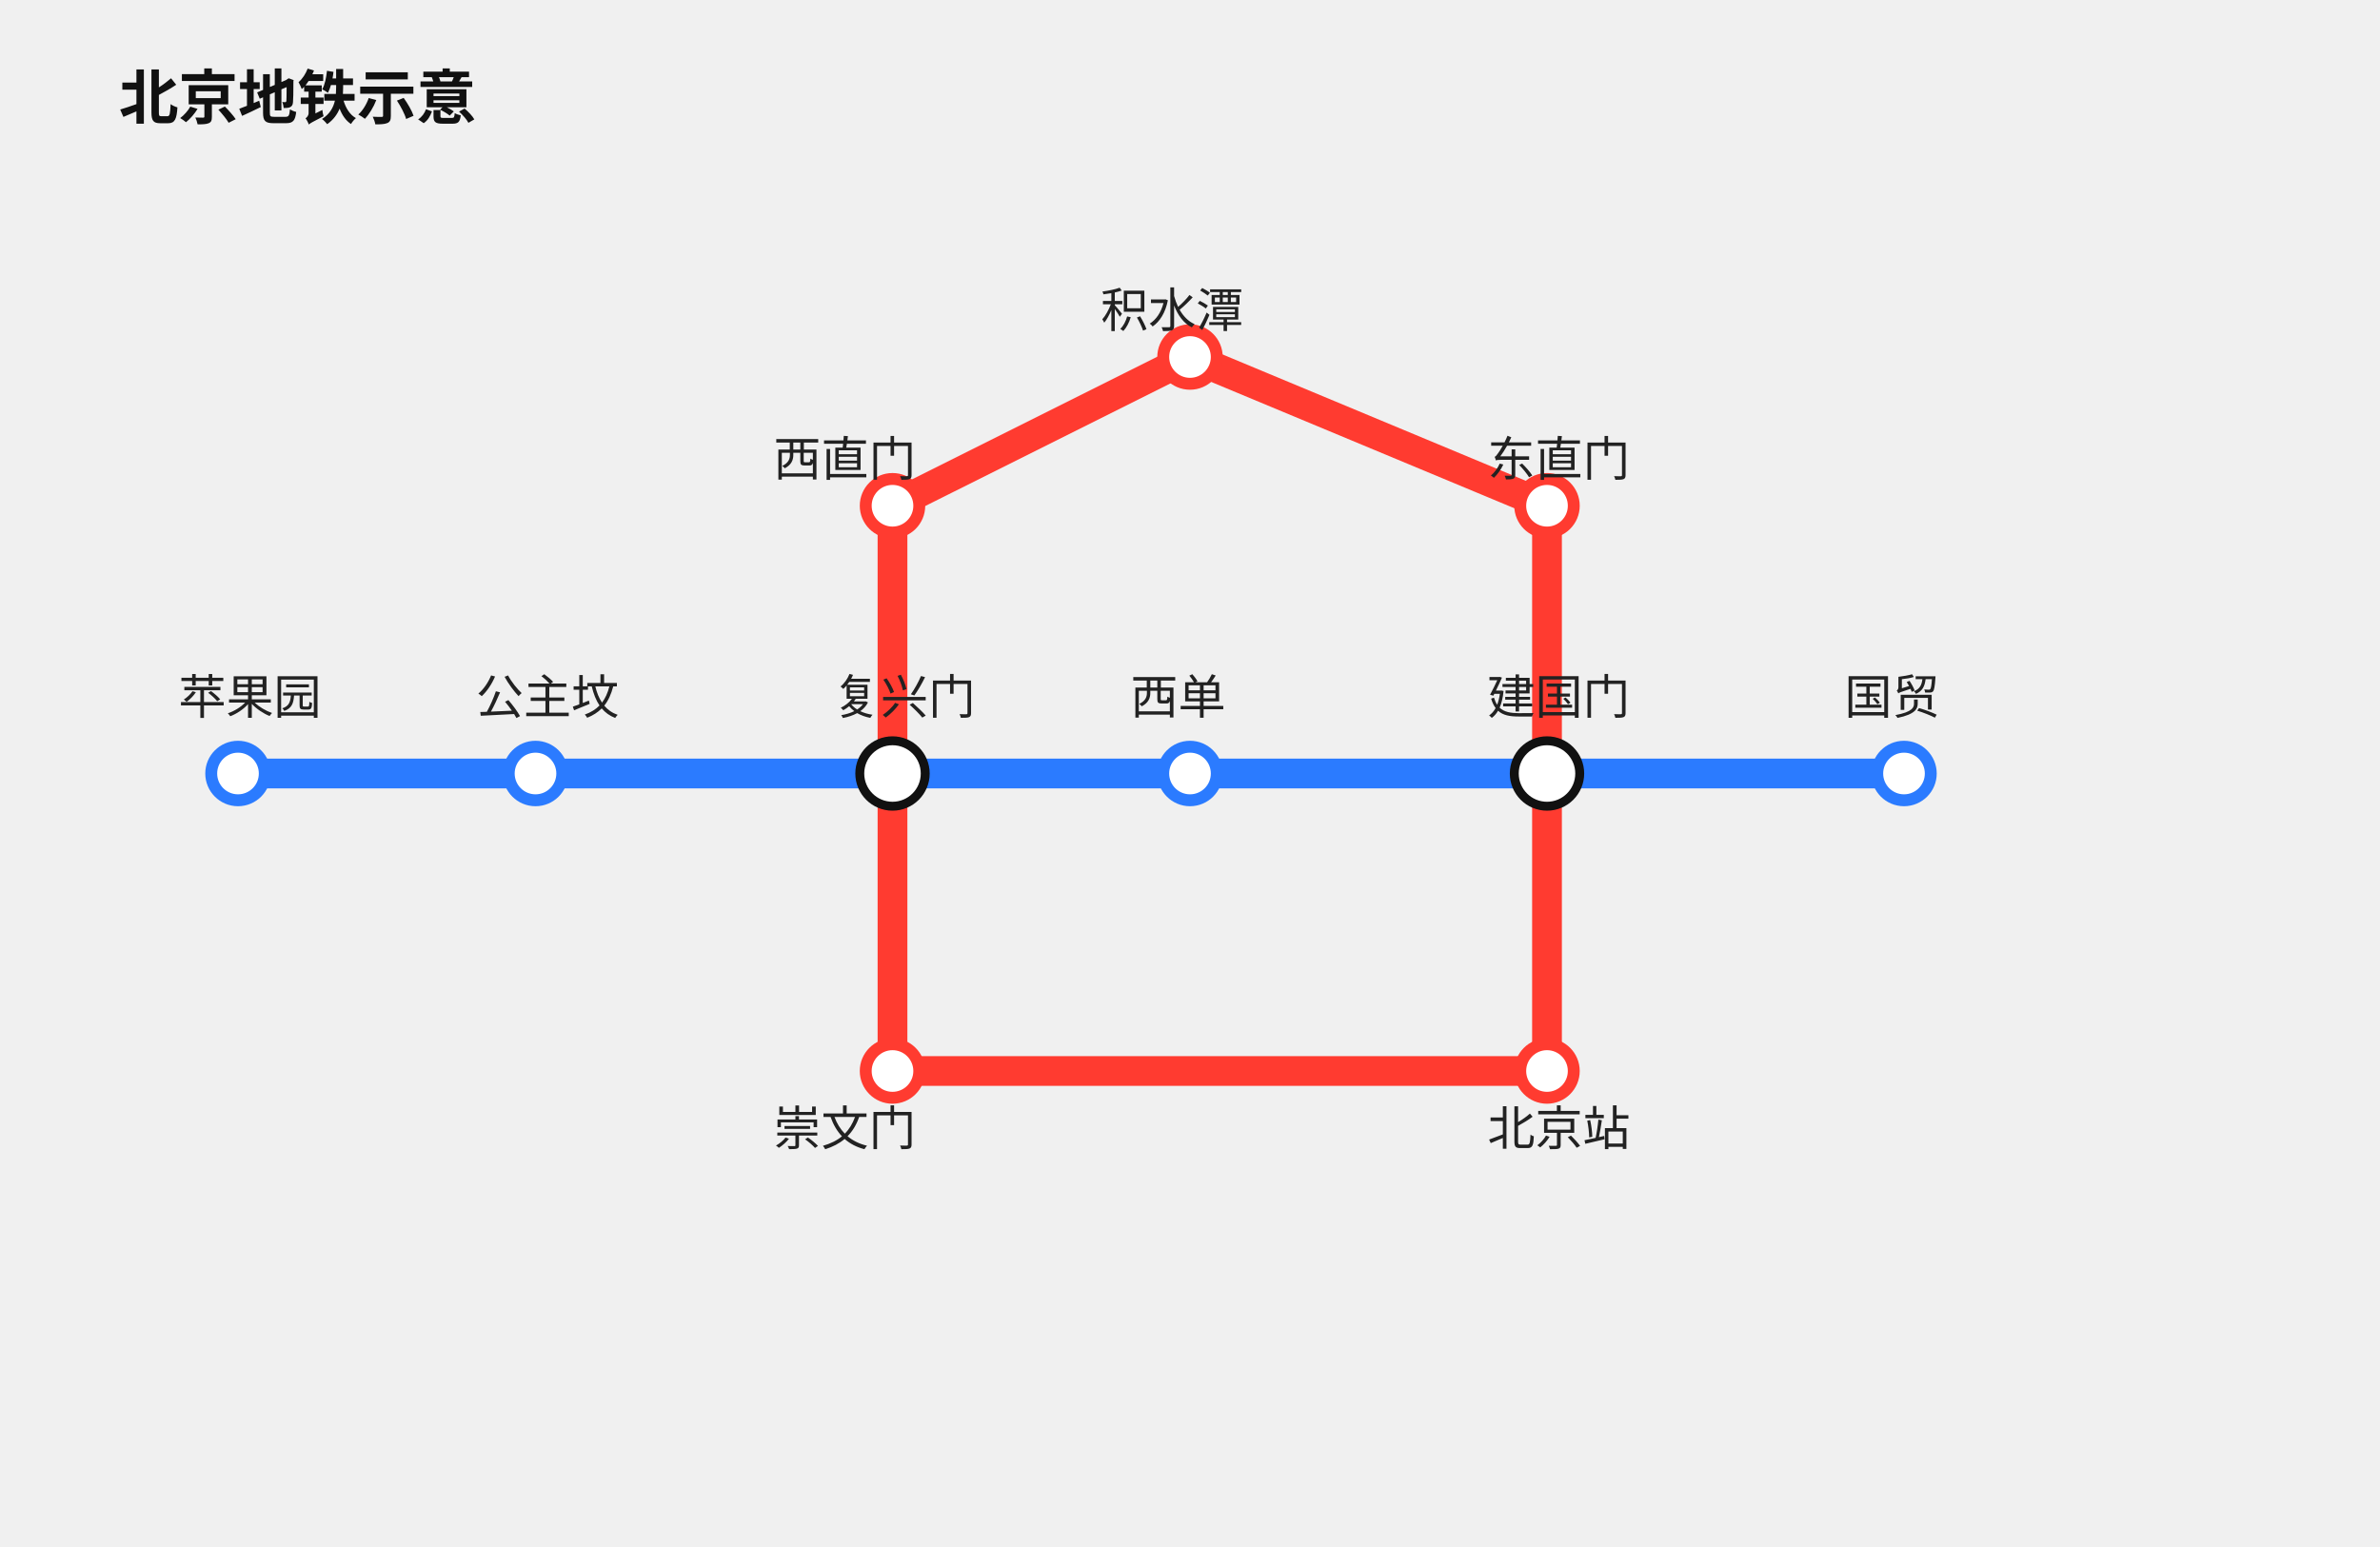
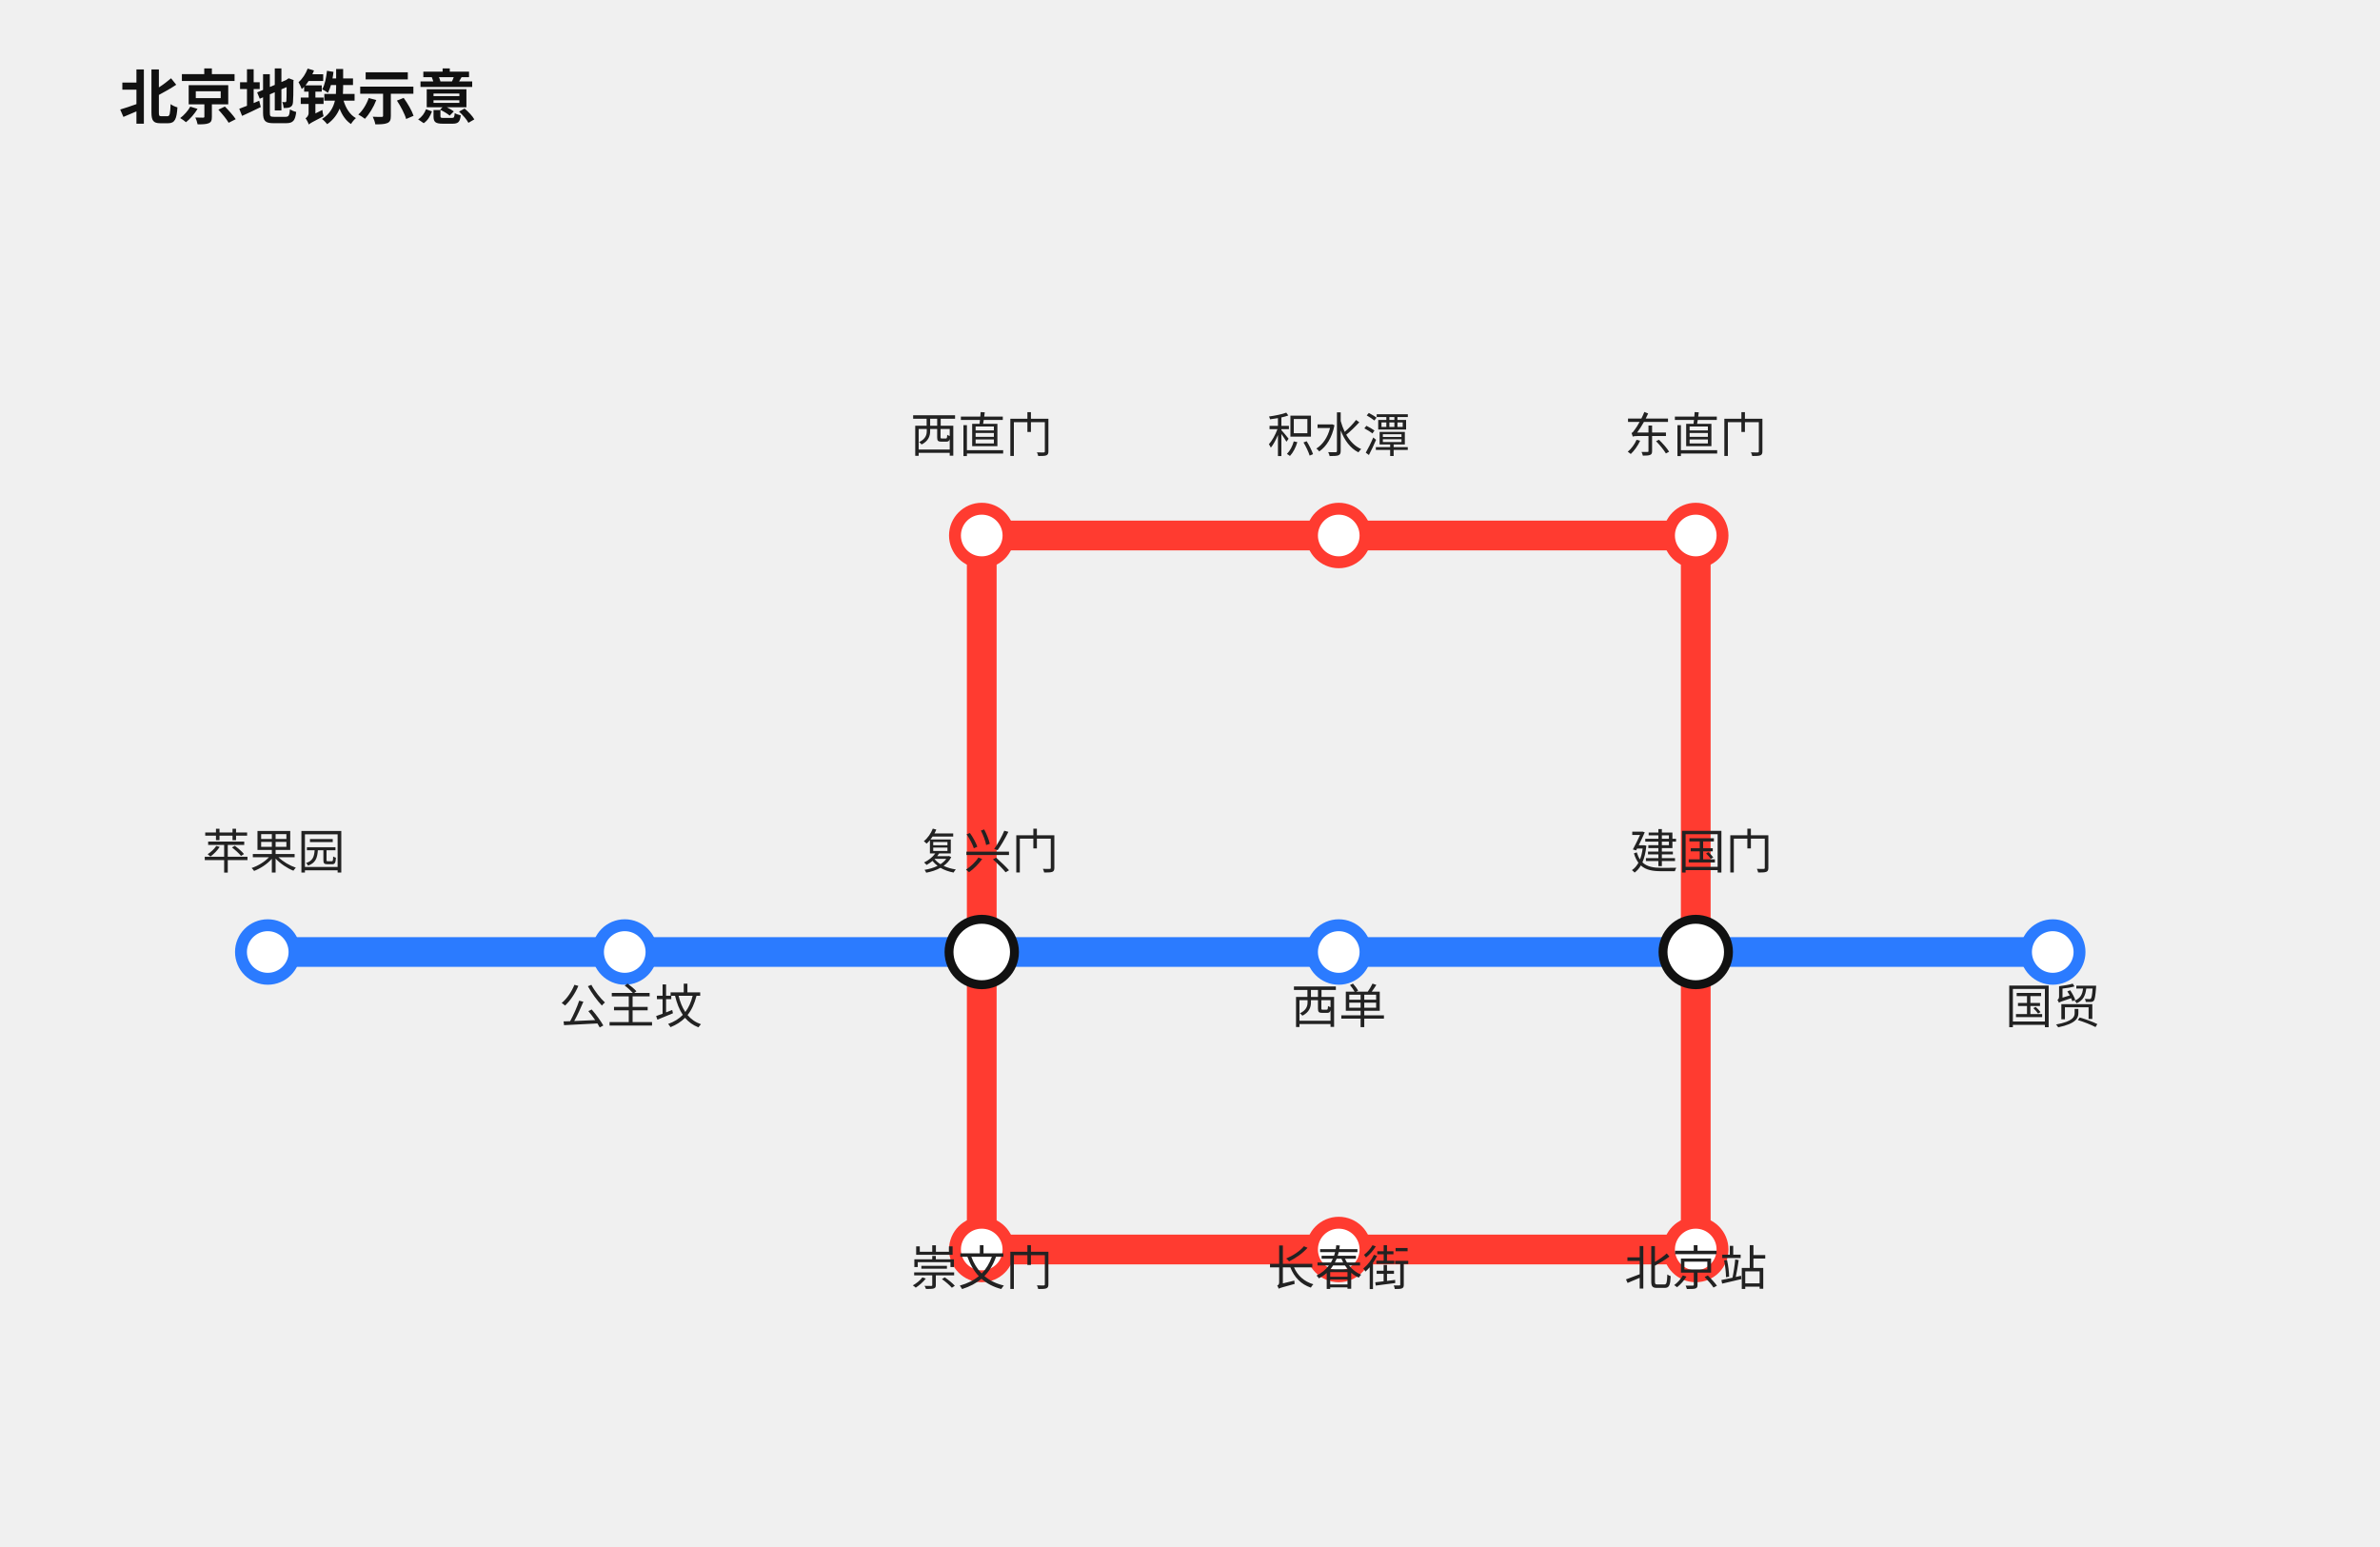
<svg xmlns="http://www.w3.org/2000/svg" width="800" height="520" viewBox="0 0 800 520">
  <text x="40" y="40" font-family="PingFang SC, Noto Sans SC, sans-serif" font-size="20" font-weight="600" fill="#111">北京地铁示意</text>
-   <polyline points="80,260 180,260 300,260 400,260 520,260 640,260" fill="none" stroke="#2b7bff" stroke-width="10" stroke-linecap="round" stroke-linejoin="round" />
-   <polyline points="300,260 300,170 400,120 520,170 520,260 520,360 300,360 300,260" fill="none" stroke="#ff3b30" stroke-width="10" stroke-linecap="round" stroke-linejoin="round" />
-   <circle cx="80" cy="260" r="9" fill="#fff" stroke="#2b7bff" stroke-width="4" />
-   <text x="60" y="240" font-family="PingFang SC, Noto Sans SC, sans-serif" font-size="16" fill="#222">苹果园</text>
-   <circle cx="180" cy="260" r="9" fill="#fff" stroke="#2b7bff" stroke-width="4" />
-   <text x="160" y="240" font-family="PingFang SC, Noto Sans SC, sans-serif" font-size="16" fill="#222">公主坟</text>
-   <circle cx="300" cy="260" r="11" fill="#fff" stroke="#111" stroke-width="3" />
-   <text x="280" y="240" font-family="PingFang SC, Noto Sans SC, sans-serif" font-size="16" fill="#222">复兴门</text>
-   <circle cx="400" cy="260" r="9" fill="#fff" stroke="#2b7bff" stroke-width="4" />
-   <text x="380" y="240" font-family="PingFang SC, Noto Sans SC, sans-serif" font-size="16" fill="#222">西单</text>
-   <circle cx="520" cy="260" r="11" fill="#fff" stroke="#111" stroke-width="3" />
-   <text x="500" y="240" font-family="PingFang SC, Noto Sans SC, sans-serif" font-size="16" fill="#222">建国门</text>
-   <circle cx="640" cy="260" r="9" fill="#fff" stroke="#2b7bff" stroke-width="4" />
-   <text x="620" y="240" font-family="PingFang SC, Noto Sans SC, sans-serif" font-size="16" fill="#222">国贸</text>
-   <circle cx="300" cy="170" r="9" fill="#fff" stroke="#ff3b30" stroke-width="4" />
-   <text x="260" y="160" font-family="PingFang SC, Noto Sans SC, sans-serif" font-size="16" fill="#222">西直门</text>
-   <circle cx="400" cy="120" r="9" fill="#fff" stroke="#ff3b30" stroke-width="4" />
-   <text x="370" y="110" font-family="PingFang SC, Noto Sans SC, sans-serif" font-size="16" fill="#222">积水潭</text>
-   <circle cx="520" cy="170" r="9" fill="#fff" stroke="#ff3b30" stroke-width="4" />
-   <text x="500" y="160" font-family="PingFang SC, Noto Sans SC, sans-serif" font-size="16" fill="#222">东直门</text>
-   <circle cx="520" cy="360" r="9" fill="#fff" stroke="#ff3b30" stroke-width="4" />
-   <text x="500" y="385" font-family="PingFang SC, Noto Sans SC, sans-serif" font-size="16" fill="#222">北京站</text>
-   <circle cx="300" cy="360" r="9" fill="#fff" stroke="#ff3b30" stroke-width="4" />
-   <text x="260" y="385" font-family="PingFang SC, Noto Sans SC, sans-serif" font-size="16" fill="#222">崇文门</text>
+   <polyline points="90,320 210,320 330,320 450,320 570,320 690,320" fill="none" stroke="#2b7bff" stroke-width="10" stroke-linecap="round" stroke-linejoin="round" />
+   <polyline points="330,320 330,180 450,180 570,180 570,320 570,420 330,420 330,320" fill="none" stroke="#ff3b30" stroke-width="10" stroke-linecap="round" stroke-linejoin="round" />
+   <circle cx="90" cy="320" r="9" fill="#fff" stroke="#2b7bff" stroke-width="4" />
+   <text x="68" y="292" font-family="PingFang SC, Noto Sans SC, sans-serif" font-size="16" fill="#222">苹果园</text>
+   <circle cx="210" cy="320" r="9" fill="#fff" stroke="#2b7bff" stroke-width="4" />
+   <text x="188" y="344" font-family="PingFang SC, Noto Sans SC, sans-serif" font-size="16" fill="#222">公主坟</text>
+   <circle cx="330" cy="320" r="11" fill="#fff" stroke="#111" stroke-width="3" />
+   <text x="308" y="292" font-family="PingFang SC, Noto Sans SC, sans-serif" font-size="16" fill="#222">复兴门</text>
+   <circle cx="450" cy="320" r="9" fill="#fff" stroke="#2b7bff" stroke-width="4" />
+   <text x="434" y="344" font-family="PingFang SC, Noto Sans SC, sans-serif" font-size="16" fill="#222">西单</text>
+   <circle cx="570" cy="320" r="11" fill="#fff" stroke="#111" stroke-width="3" />
+   <text x="548" y="292" font-family="PingFang SC, Noto Sans SC, sans-serif" font-size="16" fill="#222">建国门</text>
+   <circle cx="690" cy="320" r="9" fill="#fff" stroke="#2b7bff" stroke-width="4" />
+   <text x="674" y="344" font-family="PingFang SC, Noto Sans SC, sans-serif" font-size="16" fill="#222">国贸</text>
+   <circle cx="330" cy="180" r="9" fill="#fff" stroke="#ff3b30" stroke-width="4" />
+   <text x="306" y="152" font-family="PingFang SC, Noto Sans SC, sans-serif" font-size="16" fill="#222">西直门</text>
+   <circle cx="450" cy="180" r="9" fill="#fff" stroke="#ff3b30" stroke-width="4" />
+   <text x="426" y="152" font-family="PingFang SC, Noto Sans SC, sans-serif" font-size="16" fill="#222">积水潭</text>
+   <circle cx="570" cy="180" r="9" fill="#fff" stroke="#ff3b30" stroke-width="4" />
+   <text x="546" y="152" font-family="PingFang SC, Noto Sans SC, sans-serif" font-size="16" fill="#222">东直门</text>
+   <circle cx="330" cy="420" r="9" fill="#fff" stroke="#ff3b30" stroke-width="4" />
+   <text x="306" y="432" font-family="PingFang SC, Noto Sans SC, sans-serif" font-size="16" fill="#222">崇文门</text>
+   <circle cx="450" cy="420" r="9" fill="#fff" stroke="#ff3b30" stroke-width="4" />
+   <text x="426" y="432" font-family="PingFang SC, Noto Sans SC, sans-serif" font-size="16" fill="#222">长春街</text>
+   <circle cx="570" cy="420" r="9" fill="#fff" stroke="#ff3b30" stroke-width="4" />
+   <text x="546" y="432" font-family="PingFang SC, Noto Sans SC, sans-serif" font-size="16" fill="#222">北京站</text>
</svg>
